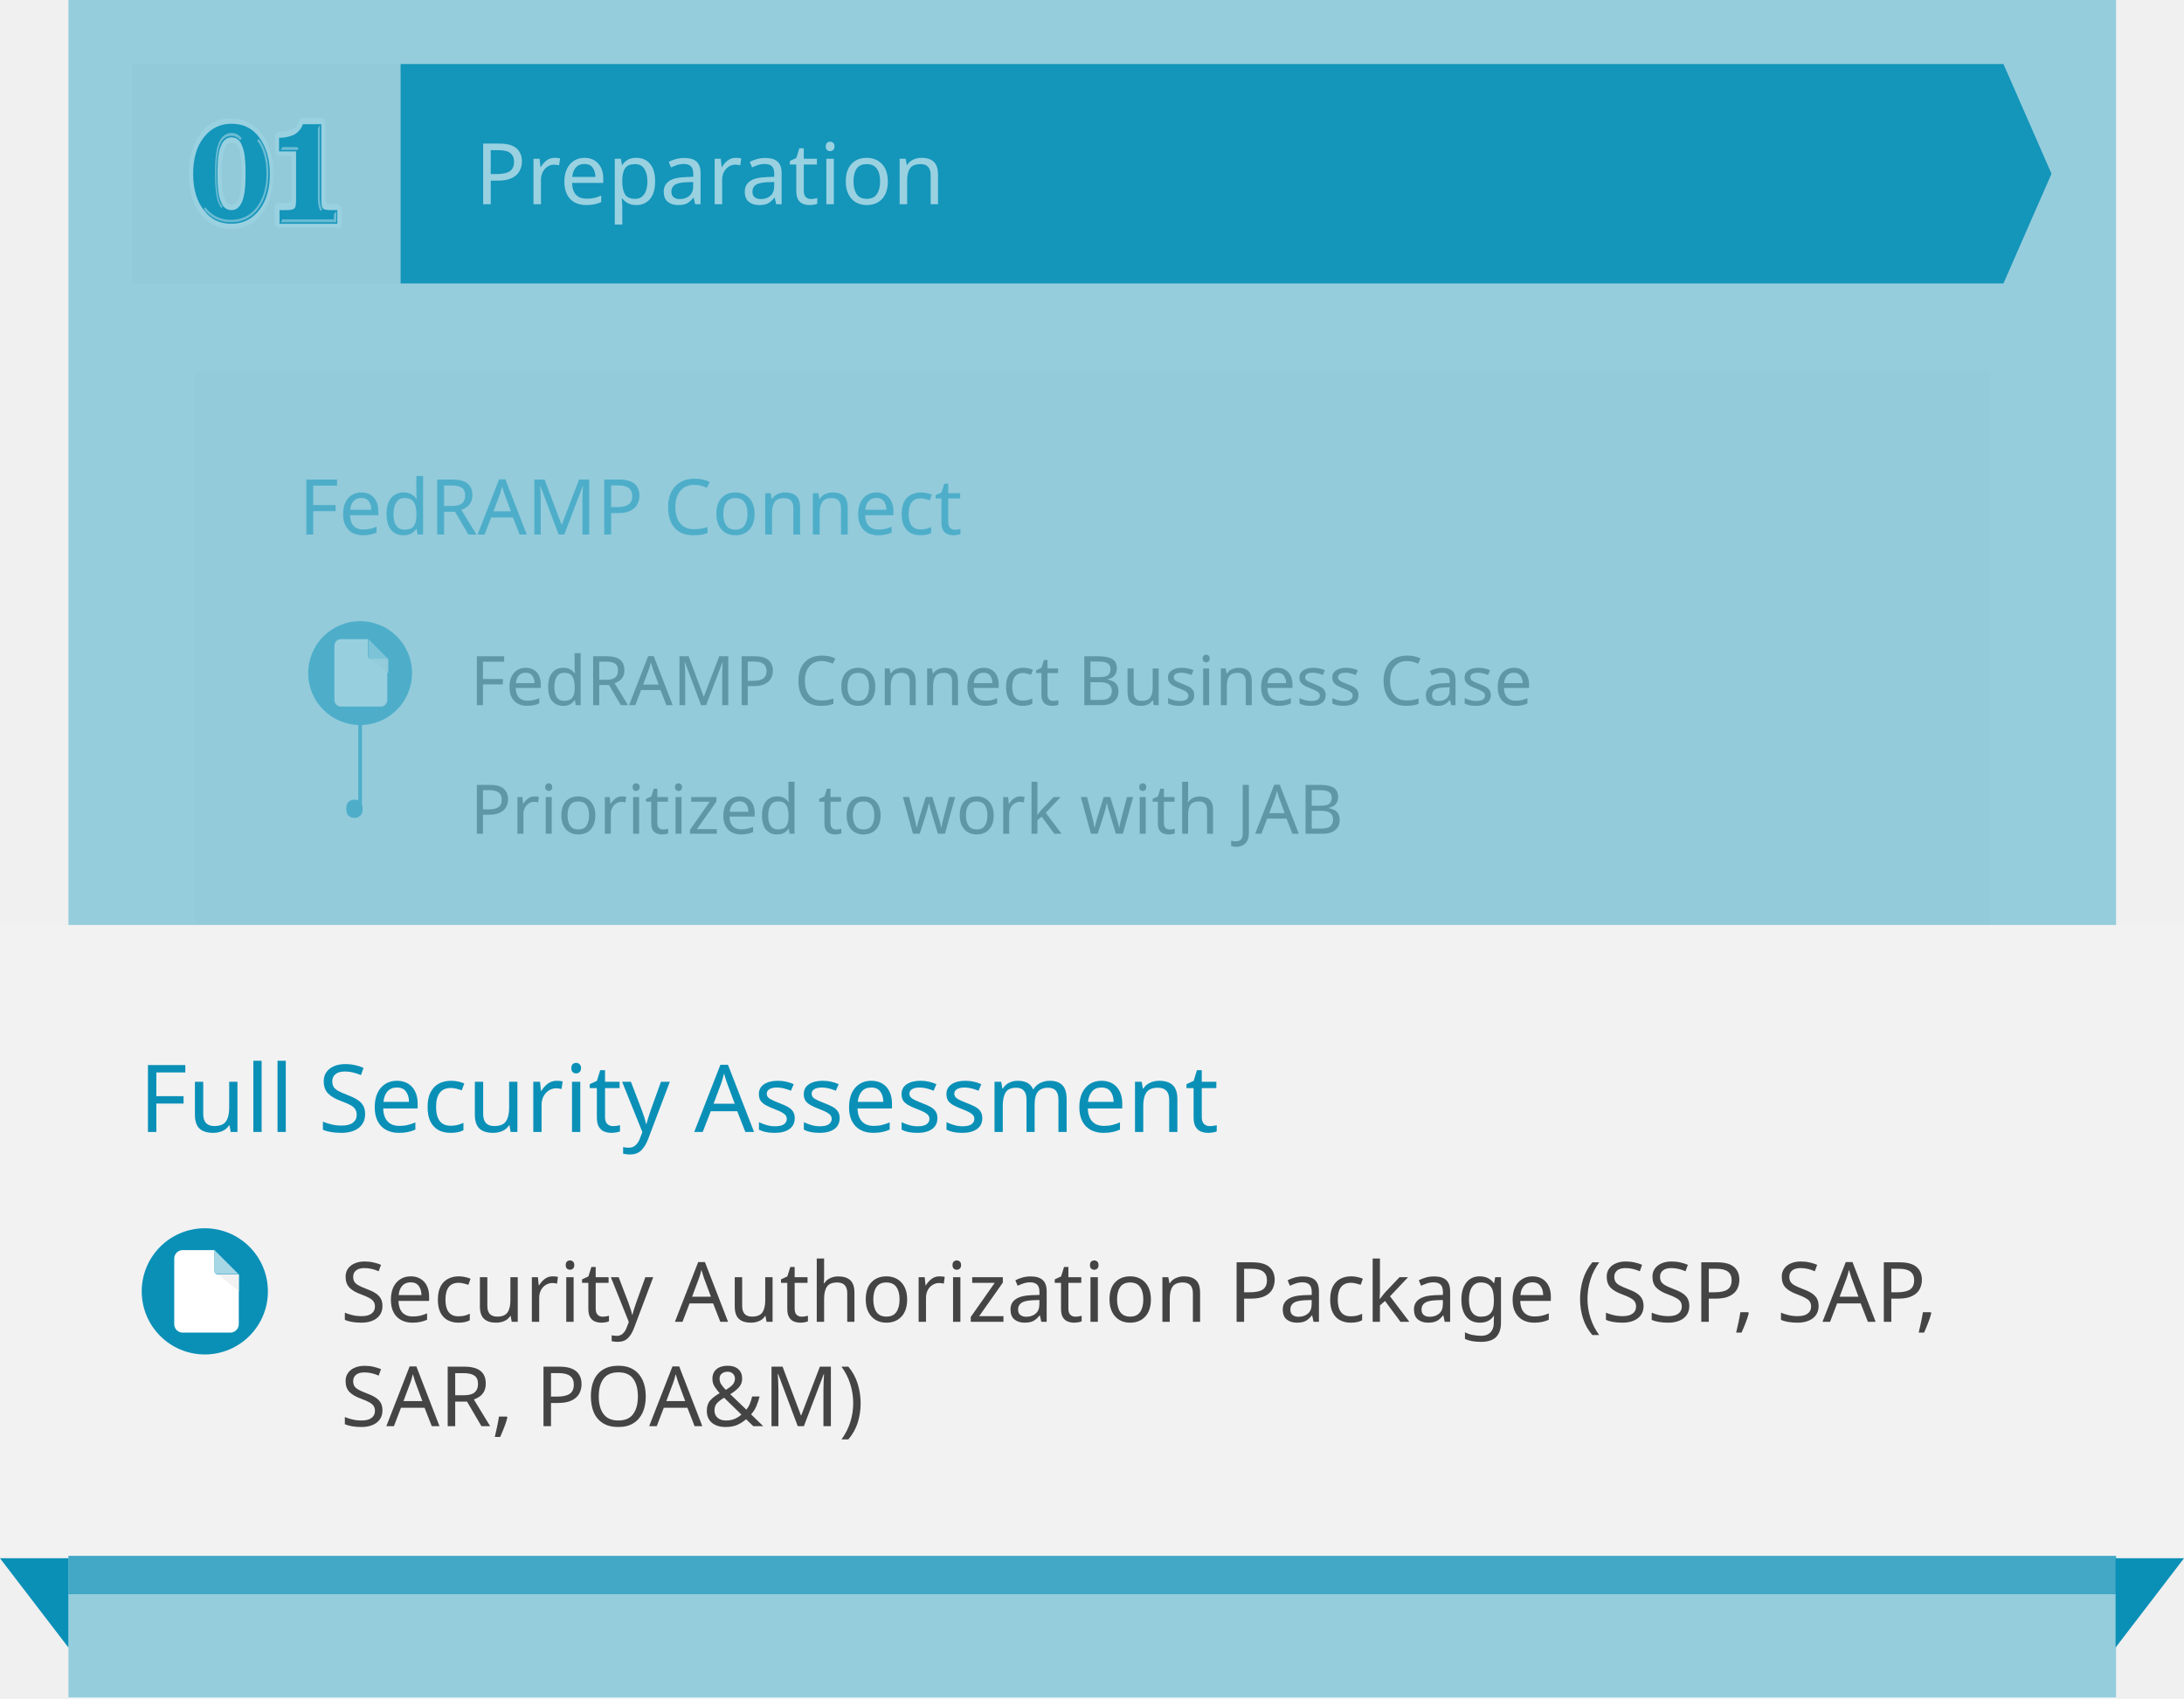
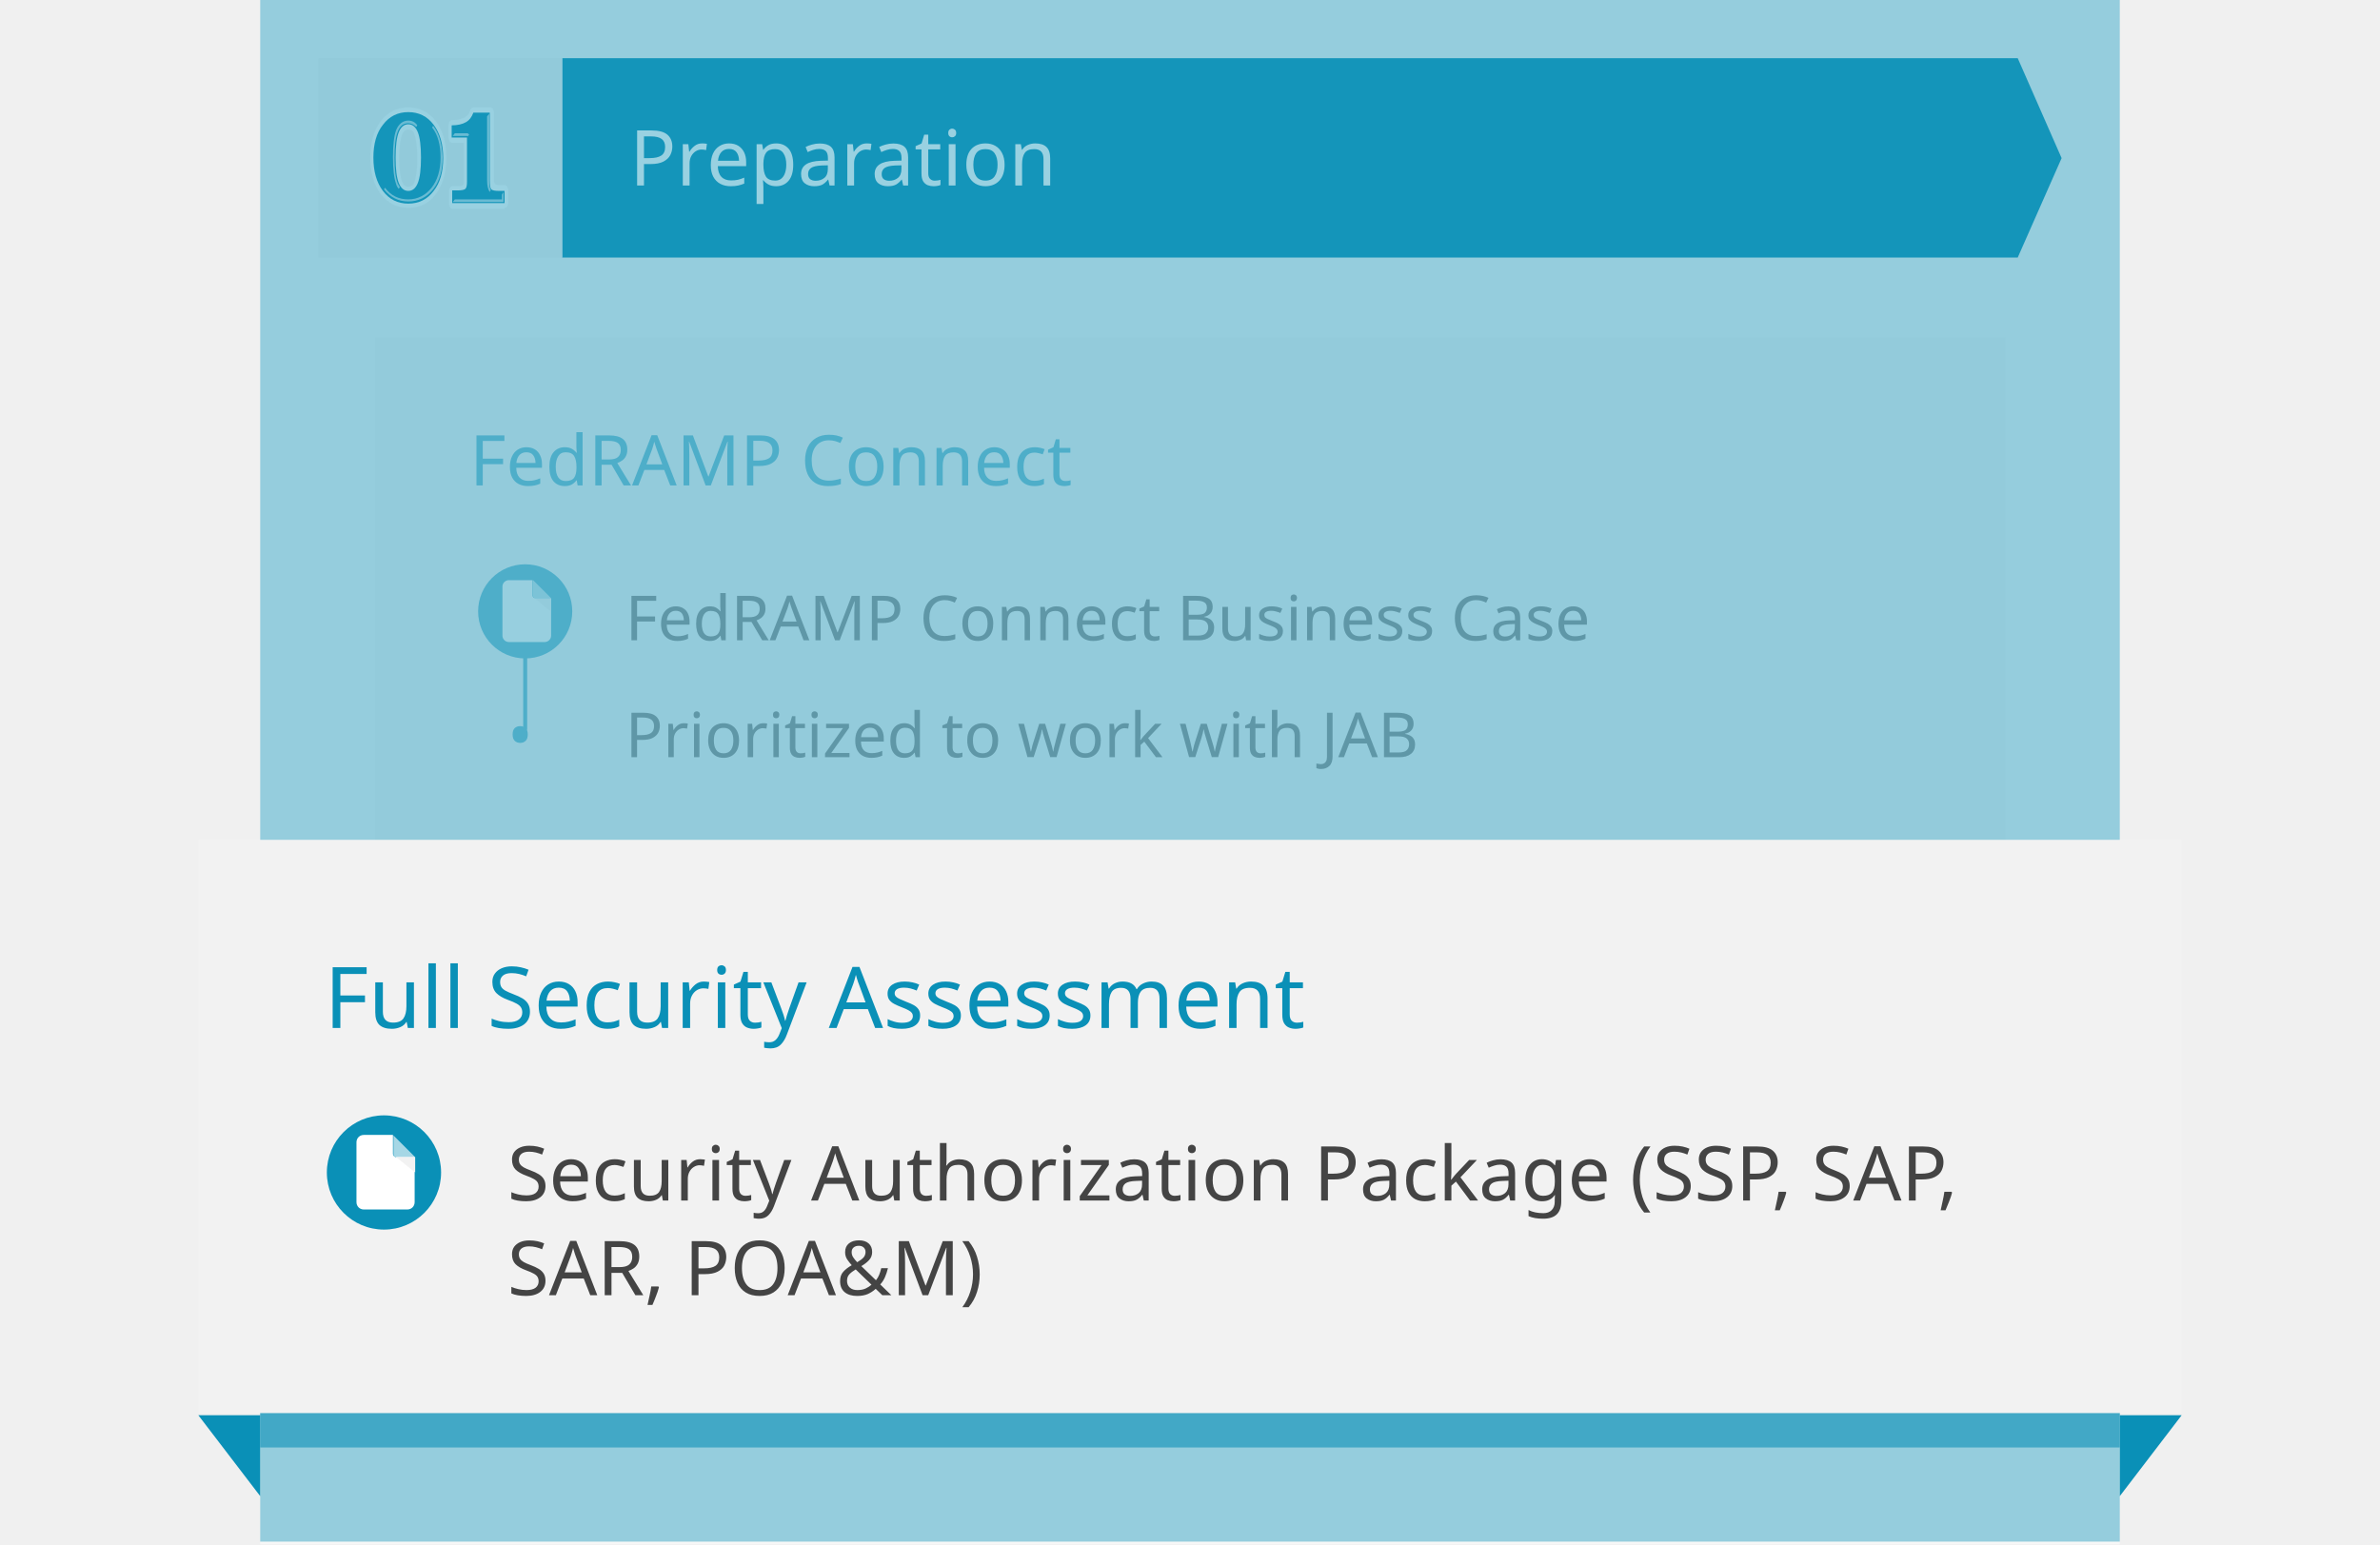
- <svg xmlns="http://www.w3.org/2000/svg" version="1.1" x="0px" y="0px" viewBox="0 0 450 350" style="enable-background:new 0 0 450 350;" xml:space="preserve">
+ <svg xmlns="http://www.w3.org/2000/svg" version="1.1" x="0px" y="0px" viewBox="0 0 450 292" style="enable-background:new 0 0 450 292;" xml:space="preserve">
  <style type="text/css">
	.st0{opacity:0.46;fill:#FFFFFF;}
	.st1{fill:#0A90B7;}
	.st2{fill:#F2F2F2;}
	.st3{fill:#FFFFFF;}
	.st4{fill:#A6D7E5;}
	.st5{opacity:0.55;}
	.st6{fill:#757575;}
	.st7{fill:none;stroke:#FFFFFF;stroke-width:2;stroke-linecap:round;}
	.st8{fill:none;stroke:#0A90B7;stroke-width:0.75;stroke-miterlimit:10;}
	.st9{font-family:'Montserrat-SemiBold';}
- 	.st10{font-size:17.5px;}
+ 	.st10{font-size:14.584px;}
	.st11{fill:none;}
	.st12{font-family:'Montserrat-Medium';}
- 	.st13{font-size:15.877px;}
+ 	.st13{font-size:13.231px;}
	.st14{fill:#444444;}
	.st15{font-family:'Muli-Light';}
- 	.st16{font-size:14.113px;}
- 	.st17{letter-spacing:22;}
+ 	.st16{font-size:11.761px;}
+ 	.st17{letter-spacing:19;}
	.st18{fill:#0A90B7;stroke:#0A90B7;stroke-width:0.25;stroke-miterlimit:10;}
	.st19{font-family:'Muli-Black';}
- 	.st20{letter-spacing:15;}
+ 	.st20{letter-spacing:12;}
	.st21{opacity:0.46;fill:#209ABD;}
	.st22{opacity:0.6;fill:#0A90B7;}
- 	.st23{fill:#C71F25;}
- 	.st24{opacity:0.1;enable-background:new    ;}
- 	.st25{font-size:17.165px;}
- 	.st26{letter-spacing:27;}
- 	.st27{font-size:19.311px;}
- 	.st28{opacity:0.55;fill:#F2F2F2;}
- 	.st29{fill:#D8D8D8;}
- 	.st30{fill:#A00A0F;}
- 	.st31{fill:#1294C2;}
+ 	.st23{font-size:14.305px;}
+ 	.st24{letter-spacing:23;}
+ 	.st25{font-size:16.093px;}
+ 	.st26{opacity:0.55;fill:#F2F2F2;}
+ 	.st27{fill:#1294C2;}
+ 	.st28{fill:#C71F25;}
+ 	.st29{opacity:0.1;enable-background:new    ;}
</style>
  <g id="Layer_6">
</g>
  <g id="Shapes">
</g>
  <g id="background">
</g>
  <g id="text">
</g>
  <g id="Graphics">
</g>
  <g id="Layer_5">
-     <rect x="14.1" class="st0" width="421.9" height="350.4" />
-     <path id="Path_7616_4_" class="st1" d="M412.8,58.4H82.5V13.2h330.3l9.9,22.6L412.8,58.4z" />
-     <rect x="27.2" y="13.2" class="st2" width="55.3" height="45.3" />
-     <text transform="matrix(1 0 0 1 97.8501 42.0845)" class="st3 st9 st10">Preparation</text>
+     <rect x="49.2" class="st0" width="351.6" height="292" />
+     <path id="Path_7616_4_" class="st1" d="M381.5,48.7H106.3V11h275.2l8.3,18.9L381.5,48.7z" />
+     <rect x="60.2" y="11" class="st2" width="46.1" height="37.7" />
+     <text transform="matrix(1 0 0 1 119.0415 35.0703)" class="st3 st9 st10">Preparation</text>
    <g>
-       <path class="st3" d="M47.6,47.2c-2.6,0-4.7-1.1-6.3-3.1c-1.6-2.1-2.4-4.9-2.4-8.3c0-3.4,0.8-6.2,2.4-8.3c1.6-2.1,3.7-3.1,6.3-3.1    c2.6,0,4.7,1.1,6.3,3.1c1.6,2.1,2.4,4.9,2.4,8.3c0,3.4-0.8,6.2-2.4,8.3C52.3,46.2,50.2,47.2,47.6,47.2L47.6,47.2z M47.7,29.4    c-0.7,0-1.1,0.4-1.4,1.2c-0.3,0.7-0.6,2.2-0.6,5.2c0,3.1,0.3,4.5,0.6,5.2c0.3,0.8,0.7,1.2,1.4,1.2c0.7,0,1.1-0.4,1.5-1.2    c0.3-0.7,0.6-2.2,0.6-5.2c0-3.1-0.3-4.6-0.6-5.3C48.8,29.7,48.4,29.4,47.7,29.4L47.7,29.4z M69.5,47.2c0.5,0,0.9-0.5,0.9-1.1v-2.8    c0-0.6-0.4-1.2-0.9-1.2h-1.2c-1.2,0-1.2-0.6-1.2-1.2V25.5c0-0.6-0.4-1.2-0.9-1.2h-3.8c-0.4,0-0.7,0.3-0.8,0.7    c-0.2,0.7-0.6,1.2-1.2,1.5c-0.7,0.4-1.6,0.6-2.8,0.6c-0.5,0-0.9,0.5-0.9,1.1v2.8c0,0.3,0.1,0.6,0.2,0.8c0.2,0.2,0.4,0.3,0.6,0.3    h2.6v8.3v0.6c0,0.4,0,0.8-1.3,0.8h-1.3c-0.5,0-0.9,0.5-0.9,1.2v2.8c0,0.6,0.4,1.1,0.9,1.1H69.5L69.5,47.2z" />
-       <path class="st1" d="M57.6,46.1v-2.8h1.3c0.9,0,1.4-0.1,1.7-0.3c0.3-0.2,0.4-0.8,0.4-1.7v-0.6v-9.5h-3.5v-2.8    c1.3,0,2.4-0.3,3.2-0.7c0.8-0.5,1.4-1.2,1.7-2.1h3.8v15.3c0,1.1,0.1,1.8,0.3,2c0.2,0.3,0.8,0.4,1.8,0.4h1.2v2.8H57.6z M39.8,35.8    c0-3.1,0.7-5.6,2.2-7.5c1.5-1.9,3.4-2.8,5.7-2.8c2.4,0,4.3,0.9,5.7,2.8c1.4,1.9,2.2,4.4,2.2,7.5c0,3.1-0.7,5.6-2.2,7.5    c-1.5,1.9-3.4,2.8-5.7,2.8c-2.4,0-4.3-0.9-5.7-2.8C40.5,41.4,39.8,38.9,39.8,35.8z M44.8,35.8c0,2.7,0.2,4.6,0.7,5.7    c0.4,1.2,1.2,1.8,2.2,1.8c1,0,1.7-0.6,2.2-1.8c0.5-1.2,0.7-3.1,0.7-5.7c0-2.7-0.2-4.6-0.7-5.7c-0.4-1.2-1.2-1.8-2.2-1.8    c-1,0-1.7,0.6-2.2,1.8C45,31.2,44.8,33.1,44.8,35.8z" />
-       <path class="st4" d="M66.4,43.1l-0.3,0.4c-0.4-0.4-0.6-1.3-0.6-2.7V26.4l0.4-0.6v15.1C66,42.1,66.1,42.8,66.4,43.1z M61,30.3h-2.8    l-0.4,0.6H61c0.1,0,0.1,0,0.2,0.1l0.3-0.4C61.4,30.4,61.2,30.3,61,30.3z M68.8,44.1v1.1H58.2l-0.4,0.6h11.5v-2.2L68.8,44.1z     M45.3,41.7c-0.5-1.2-0.7-3.1-0.7-5.9c0-2.7,0.2-4.6,0.7-5.9c0.5-1.3,1.3-1.9,2.4-1.9c0.7,0,1.3,0.3,1.8,0.9l0.3-0.4    c-0.5-0.7-1.2-1.1-2.1-1.1c-1.2,0-2.2,0.8-2.7,2.2c-0.5,1.3-0.7,3.3-0.7,6.1c0,2.8,0.2,4.8,0.7,6.1c0.2,0.4,0.4,0.8,0.6,1.1    l0.3-0.4C45.6,42.3,45.4,42,45.3,41.7z M53.3,28.6L53,29c1.3,1.7,1.9,4,1.9,6.8c0,2.9-0.7,5.2-2,6.9c-1.3,1.7-3.1,2.6-5.3,2.6    c-2.2,0-4-0.9-5.3-2.6v0l-0.3,0.4c0,0,0,0,0,0c1.4,1.8,3.3,2.7,5.6,2.7c2.3,0,4.2-0.9,5.6-2.8c1.4-1.8,2.1-4.3,2.1-7.3    C55.3,32.8,54.7,30.4,53.3,28.6z" />
+       <path class="st3" d="M77.2,39.3c-2.1,0-3.9-0.9-5.2-2.6c-1.3-1.7-2-4.1-2-6.9c0-2.8,0.7-5.2,2-6.9c1.3-1.7,3.1-2.6,5.2-2.6    c2.1,0,3.9,0.9,5.2,2.6c1.3,1.7,2,4.1,2,6.9c0,2.8-0.7,5.2-2,6.9C81.1,38.5,79.3,39.3,77.2,39.3L77.2,39.3z M77.2,24.5    c-0.6,0-0.9,0.3-1.2,1c-0.2,0.6-0.5,1.8-0.5,4.4c0,2.6,0.3,3.8,0.5,4.4c0.3,0.7,0.6,1,1.2,1c0.6,0,1-0.3,1.2-1    c0.2-0.6,0.5-1.8,0.5-4.4c0-2.6-0.3-3.8-0.5-4.4C78.2,24.8,77.8,24.5,77.2,24.5L77.2,24.5z M95.4,39.3c0.4,0,0.7-0.4,0.7-1V36    c0-0.5-0.3-1-0.7-1h-1c-1,0-1-0.5-1-1V21.3c0-0.5-0.3-1-0.7-1h-3.1c-0.3,0-0.6,0.2-0.7,0.6c-0.2,0.6-0.5,1-1,1.3    c-0.6,0.3-1.4,0.5-2.4,0.5c-0.4,0-0.7,0.4-0.7,1v2.3c0,0.3,0.1,0.5,0.2,0.7c0.1,0.2,0.3,0.3,0.5,0.3h2.2v7v0.5c0,0.3,0,0.7-1,0.7    h-1.1c-0.4,0-0.7,0.4-0.7,1v2.3c0,0.5,0.3,1,0.7,1H95.4L95.4,39.3z" />
+       <path class="st1" d="M85.5,38.4V36h1.1c0.7,0,1.2-0.1,1.4-0.3c0.2-0.2,0.3-0.6,0.3-1.4v-0.5V26h-2.9v-2.3c1.1,0,2-0.2,2.7-0.6    c0.7-0.4,1.1-1,1.4-1.8h3.1v12.8c0,0.9,0.1,1.5,0.3,1.7c0.2,0.2,0.7,0.3,1.5,0.3h1v2.3H85.5z M70.6,29.8c0-2.6,0.6-4.7,1.8-6.2    c1.2-1.6,2.8-2.4,4.8-2.4c2,0,3.6,0.8,4.8,2.4c1.2,1.6,1.8,3.7,1.8,6.3c0,2.6-0.6,4.7-1.8,6.2c-1.2,1.6-2.8,2.4-4.8,2.4    c-2,0-3.6-0.8-4.8-2.4C71.2,34.5,70.6,32.4,70.6,29.8z M74.8,29.8c0,2.2,0.2,3.8,0.6,4.8c0.4,1,1,1.5,1.8,1.5    c0.8,0,1.4-0.5,1.8-1.5c0.4-1,0.6-2.6,0.6-4.8c0-2.2-0.2-3.8-0.6-4.8c-0.4-1-1-1.5-1.8-1.5c-0.8,0-1.4,0.5-1.8,1.5    C75,26,74.8,27.6,74.8,29.8z" />
+       <path class="st4" d="M92.8,35.9l-0.2,0.4c-0.3-0.4-0.5-1.1-0.5-2.2V22l0.4-0.5v12.6C92.5,35.1,92.6,35.6,92.8,35.9z M88.3,25.2H86    l-0.4,0.5h2.7c0,0,0.1,0,0.1,0.1l0.3-0.3C88.6,25.3,88.5,25.2,88.3,25.2z M94.9,36.8v0.9H86l-0.4,0.5h9.6v-1.9L94.9,36.8z     M75.2,34.7c-0.4-1-0.6-2.6-0.6-4.9c0-2.3,0.2-3.9,0.6-4.9c0.4-1.1,1.1-1.6,2-1.6c0.6,0,1.1,0.3,1.5,0.7l0.2-0.3    c-0.4-0.6-1-0.9-1.7-0.9c-1,0-1.8,0.6-2.3,1.8c-0.4,1.1-0.6,2.8-0.6,5.1c0,2.3,0.2,4,0.6,5.1c0.1,0.4,0.3,0.7,0.5,0.9l0.2-0.3    C75.5,35.3,75.4,35,75.2,34.7z M81.9,23.8l-0.2,0.3c1.1,1.4,1.6,3.3,1.6,5.7c0,2.4-0.6,4.3-1.7,5.7c-1.1,1.4-2.6,2.2-4.4,2.2    c-1.8,0-3.3-0.7-4.4-2.2v0l-0.2,0.3c0,0,0,0,0,0c1.2,1.5,2.7,2.3,4.6,2.3c1.9,0,3.5-0.8,4.7-2.3c1.2-1.5,1.8-3.6,1.8-6.1    C83.6,27.4,83.1,25.3,81.9,23.8z" />
    </g>
    <g class="st5">
-       <rect x="40.1" y="76.6" class="st2" width="370" height="114.5" />
+       <rect x="70.9" y="63.8" class="st2" width="308.3" height="95.4" />
      <g>
-         <rect x="61.6" y="96.6" class="st11" width="192.1" height="44" />
-         <text transform="matrix(1 0 0 1 61.5718 110.1426)" class="st1 st12 st13">FedRAMP Connect</text>
+         <rect x="88.8" y="80.5" class="st11" width="160.1" height="36.6" />
+         <text transform="matrix(1 0 0 1 88.8096 91.7856)" class="st1 st12 st13">FedRAMP Connect</text>
      </g>
      <g>
-         <rect x="70.4" y="133.2" class="st11" width="269.7" height="42.6" />
-         <text transform="matrix(1 0 0 1 70.3735 145.3086)">
+         <rect x="96.1" y="111" class="st11" width="224.8" height="35.5" />
+         <text transform="matrix(1 0 0 1 96.145 121.0737)">
          <tspan x="0" y="0" class="st14 st15 st16 st17">	</tspan>
-           <tspan x="26.5" y="0" class="st14 st15 st16">FedRAMP Connect Business Case</tspan>
-           <tspan x="0" y="26.5" class="st18 st19 st16">•</tspan>
-           <tspan x="7.5" y="26.5" class="st14 st15 st16 st20">	</tspan>
-           <tspan x="26.5" y="26.5" class="st14 st15 st16">Prioritized to work with JAB</tspan>
+           <tspan x="22.1" y="0" class="st14 st15 st16">FedRAMP Connect Business Case</tspan>
+           <tspan x="0" y="22.1" class="st18 st19 st16">•</tspan>
+           <tspan x="6.3" y="22.1" class="st14 st15 st16 st20">	</tspan>
+           <tspan x="22.1" y="22.1" class="st14 st15 st16">Prioritized to work with JAB</tspan>
        </text>
      </g>
-       <line class="st8" x1="74.2" y1="135.2" x2="74.2" y2="165.6" />
+       <line class="st8" x1="99.3" y1="112.7" x2="99.3" y2="138" />
      <g>
        <g>
-           <circle class="st1" cx="74.2" cy="138.7" r="10.7" />
+           <circle class="st1" cx="99.3" cy="115.6" r="8.9" />
        </g>
        <g>
-           <path class="st3" d="M76.4,135.8c-0.3,0-0.6-0.3-0.6-0.6v-3.5h-5.5c-0.8,0-1.4,0.6-1.4,1.4v11.1c0,0.8,0.6,1.4,1.4,1.4h8.1      c0.8,0,1.4-0.6,1.4-1.4v-8.5H76.4z" />
+           <path class="st3" d="M101.2,113.1c-0.3,0-0.5-0.2-0.5-0.5v-2.9h-4.5c-0.6,0-1.2,0.5-1.2,1.2v9.3c0,0.6,0.5,1.2,1.2,1.2h6.8      c0.6,0,1.2-0.5,1.2-1.2v-7.1H101.2z" />
        </g>
-         <path class="st4" d="M76.4,135.8H80l-4.1-4.1v3.5C75.9,135.5,76.1,135.8,76.4,135.8z" />
-         <polygon class="st2" points="80,138.7 80,135.8 76.4,135.8    " />
+         <path class="st4" d="M101.2,113.1h3l-3.4-3.4v3C100.8,112.9,100.9,113.1,101.2,113.1z" />
+         <polygon class="st2" points="104.1,115.6 104.1,113.2 101.2,113.2    " />
      </g>
    </g>
-     <rect x="14.1" class="st21" width="421.9" height="349.8" />
+     <rect x="49.2" class="st21" width="351.6" height="291.5" />
    <g>
-       <polygon class="st1" points="14.1,339.5 0,321.1 14.1,321.1   " />
-       <polygon class="st1" points="435.9,339.5 450,321.1 435.9,321.1   " />
-       <rect x="14.1" y="311.1" class="st22" width="421.9" height="17.4" />
+       <polygon class="st1" points="49.2,282.9 37.5,267.6 49.2,267.6   " />
+       <polygon class="st1" points="400.8,282.9 412.5,267.6 400.8,267.6   " />
+       <rect x="49.2" y="259.2" class="st22" width="351.6" height="14.5" />
    </g>
    <g>
-       <rect y="190.6" class="st2" width="450" height="130" />
+       <rect x="37.5" y="158.8" class="st2" width="375" height="108.4" />
      <g>
-         <rect x="38" y="259.7" class="st11" width="387.3" height="38.8" />
-         <text transform="matrix(1 0 0 1 37.9785 272.3812)">
-           <tspan x="0" y="0" class="st14 st15 st25 st26">	</tspan>
-           <tspan x="32.2" y="0" class="st14 st15 st25">Security Authorization Package (SSP, SAP, </tspan>
-           <tspan x="32.2" y="21.5" class="st14 st15 st25">SAR, POA&amp;M)</tspan>
+         <rect x="69.1" y="216.5" class="st11" width="322.8" height="32.3" />
+         <text transform="matrix(1 0 0 1 69.1489 227.0039)">
+           <tspan x="0" y="0" class="st14 st15 st23 st24">	</tspan>
+           <tspan x="26.8" y="0" class="st14 st15 st23">Security Authorization Package (SSP, SAP, </tspan>
+           <tspan x="26.8" y="17.9" class="st14 st15 st23">SAR, POA&amp;M)</tspan>
        </text>
      </g>
      <g>
-         <rect x="28.6" y="216.8" class="st11" width="255.6" height="22.1" />
-         <text transform="matrix(1 0 0 1 28.6045 233.2532)" class="st1 st12 st27">Full Security Assessment</text>
+         <rect x="61.3" y="180.7" class="st11" width="213" height="18.4" />
+         <text transform="matrix(1 0 0 1 61.3369 194.3779)" class="st1 st12 st25">Full Security Assessment</text>
      </g>
      <g>
        <g>
-           <circle class="st1" cx="42.2" cy="266.1" r="13" />
+           <circle class="st1" cx="72.6" cy="221.7" r="10.8" />
        </g>
        <g>
-           <path class="st3" d="M44.9,262.6c-0.4,0-0.7-0.3-0.7-0.7v-4.3h-6.6c-0.9,0-1.7,0.8-1.7,1.7v13.6c0,0.9,0.8,1.7,1.7,1.7h9.9      c0.9,0,1.7-0.8,1.7-1.7v-10.3H44.9z" />
+           <path class="st3" d="M74.9,218.8c-0.3,0-0.6-0.3-0.6-0.6v-3.6h-5.5c-0.8,0-1.4,0.6-1.4,1.4v11.3c0,0.8,0.6,1.4,1.4,1.4H77      c0.8,0,1.4-0.6,1.4-1.4v-8.6H74.9z" />
        </g>
-         <path class="st4" d="M44.8,262.5h4.3l-4.9-4.9v4.3C44.2,262.3,44.5,262.5,44.8,262.5z" />
-         <polygon class="st2" points="49.2,266.1 49.2,262.6 44.9,262.6    " />
+         <path class="st4" d="M74.9,218.8h3.6l-4.1-4.1v3.6C74.4,218.5,74.6,218.8,74.9,218.8z" />
+         <polygon class="st2" points="78.5,221.7 78.5,218.8 74.9,218.8    " />
      </g>
    </g>
  </g>
</svg>
